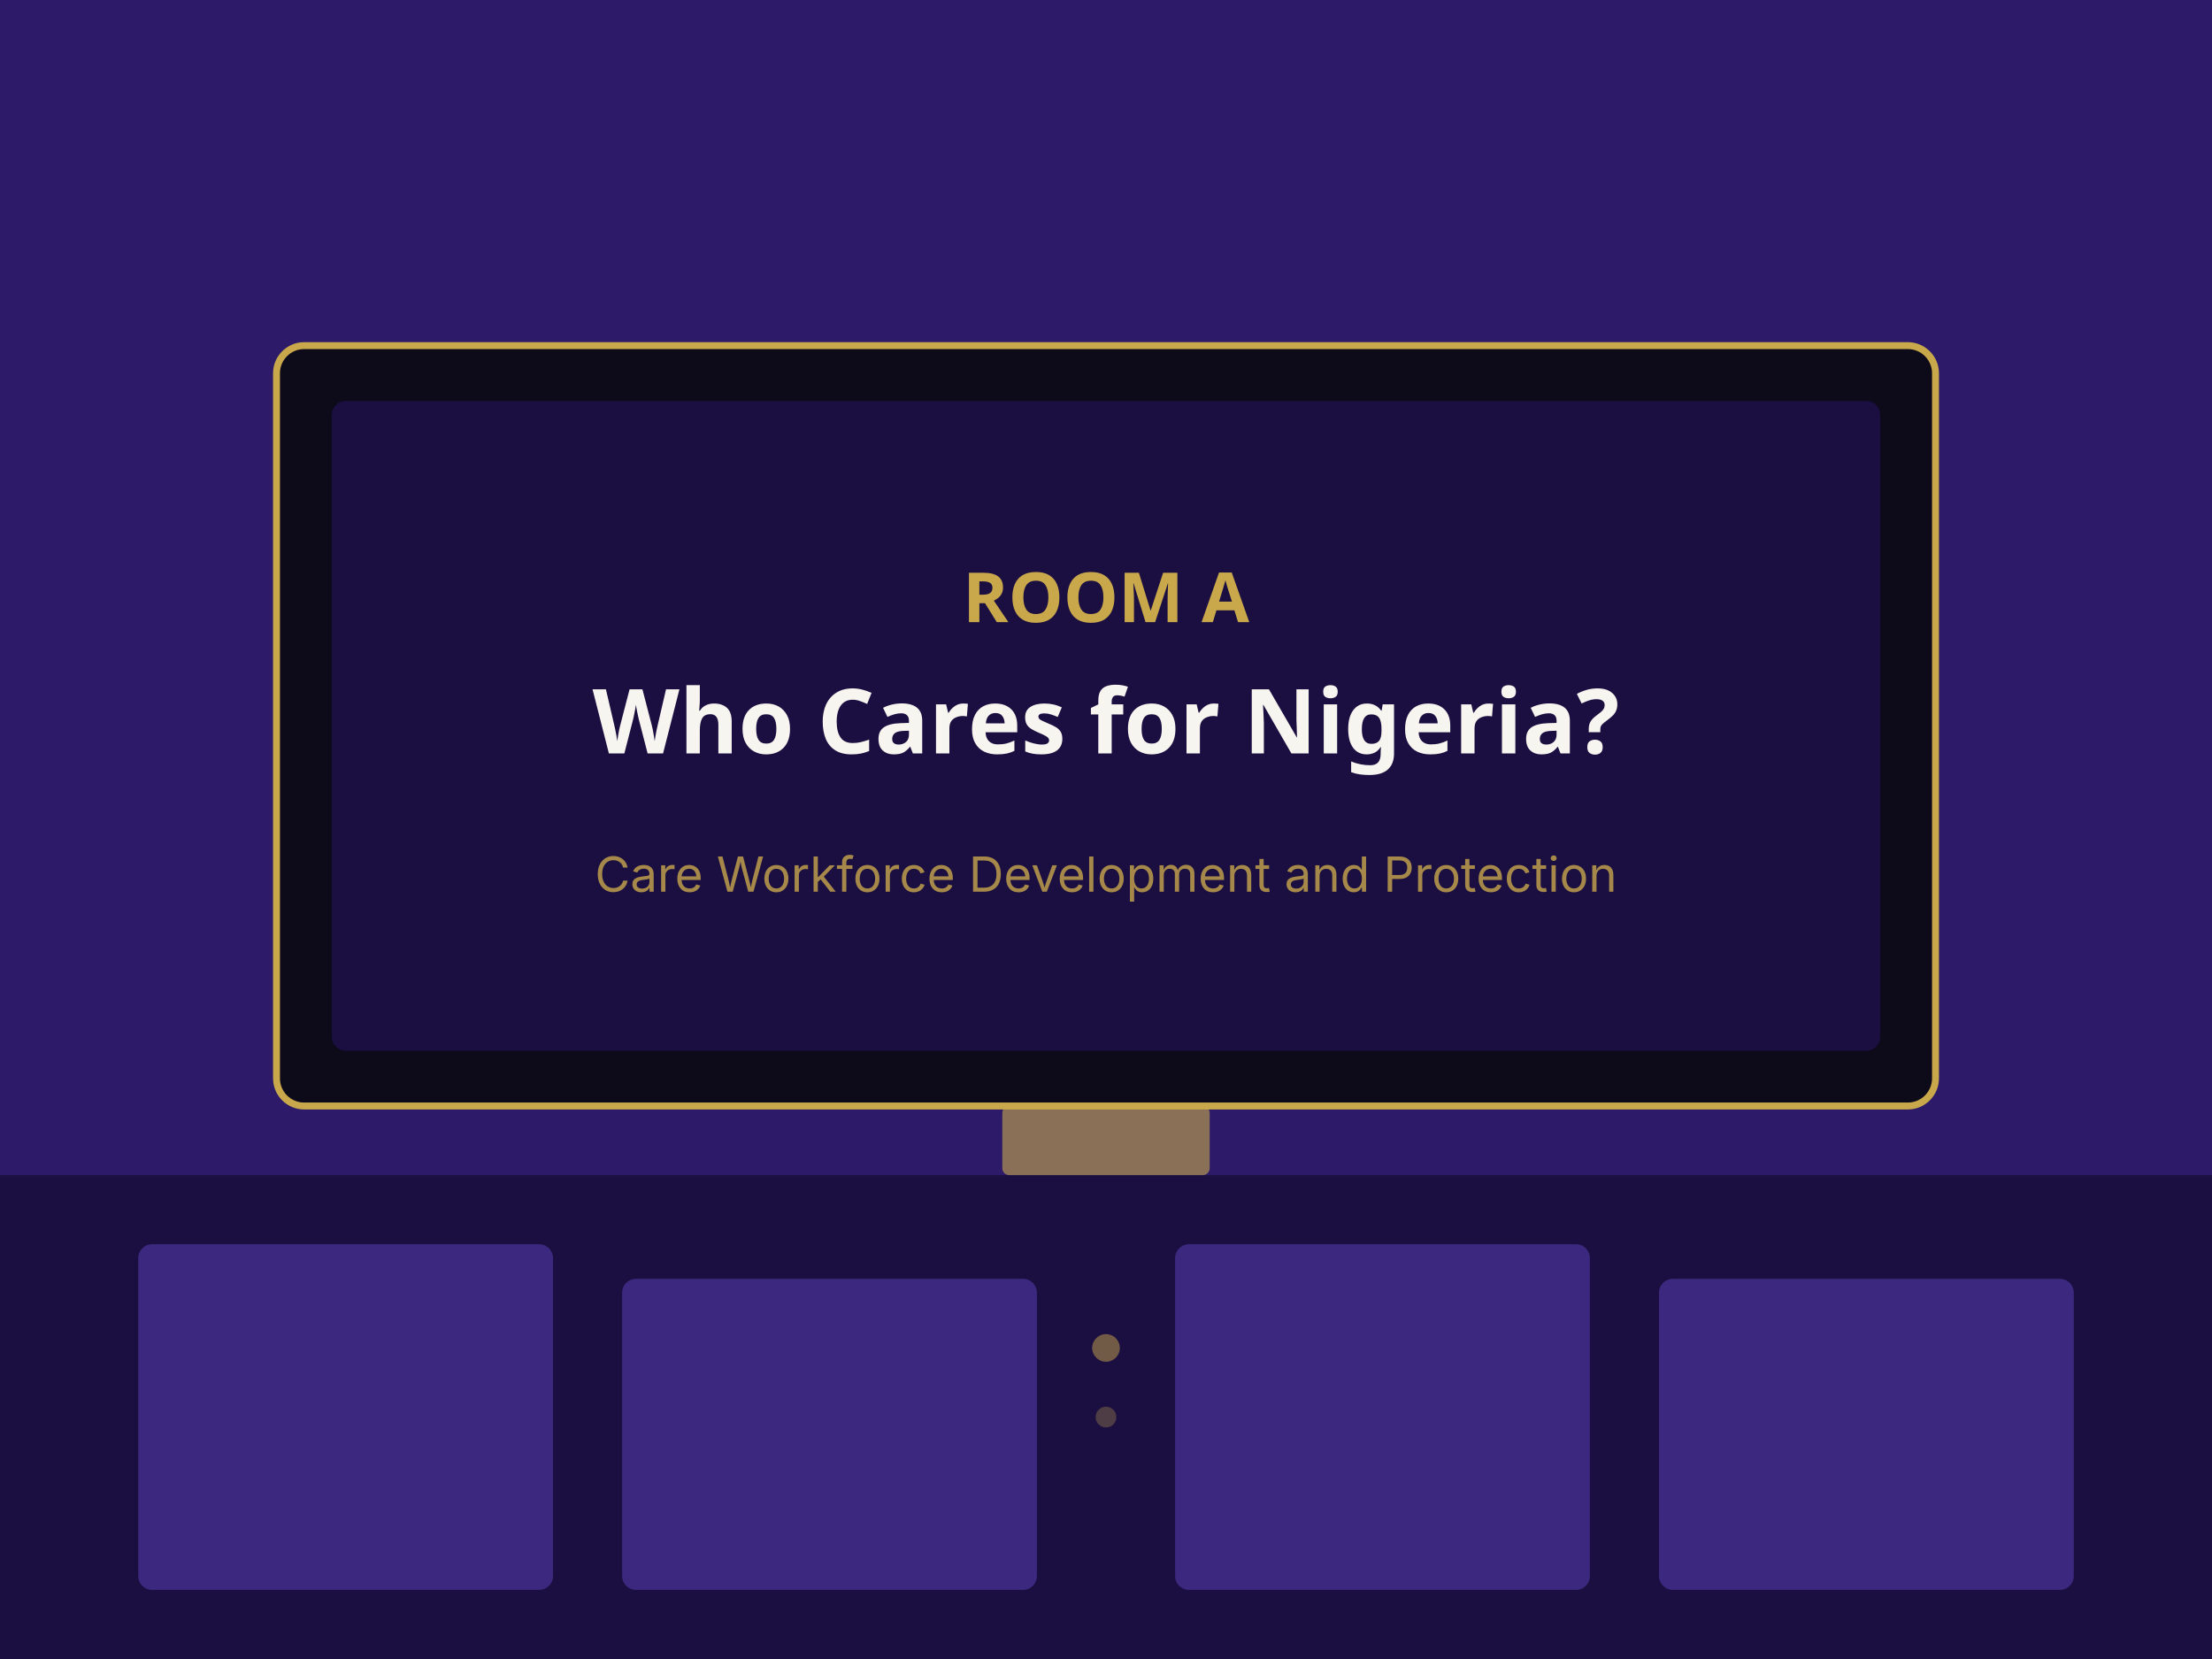
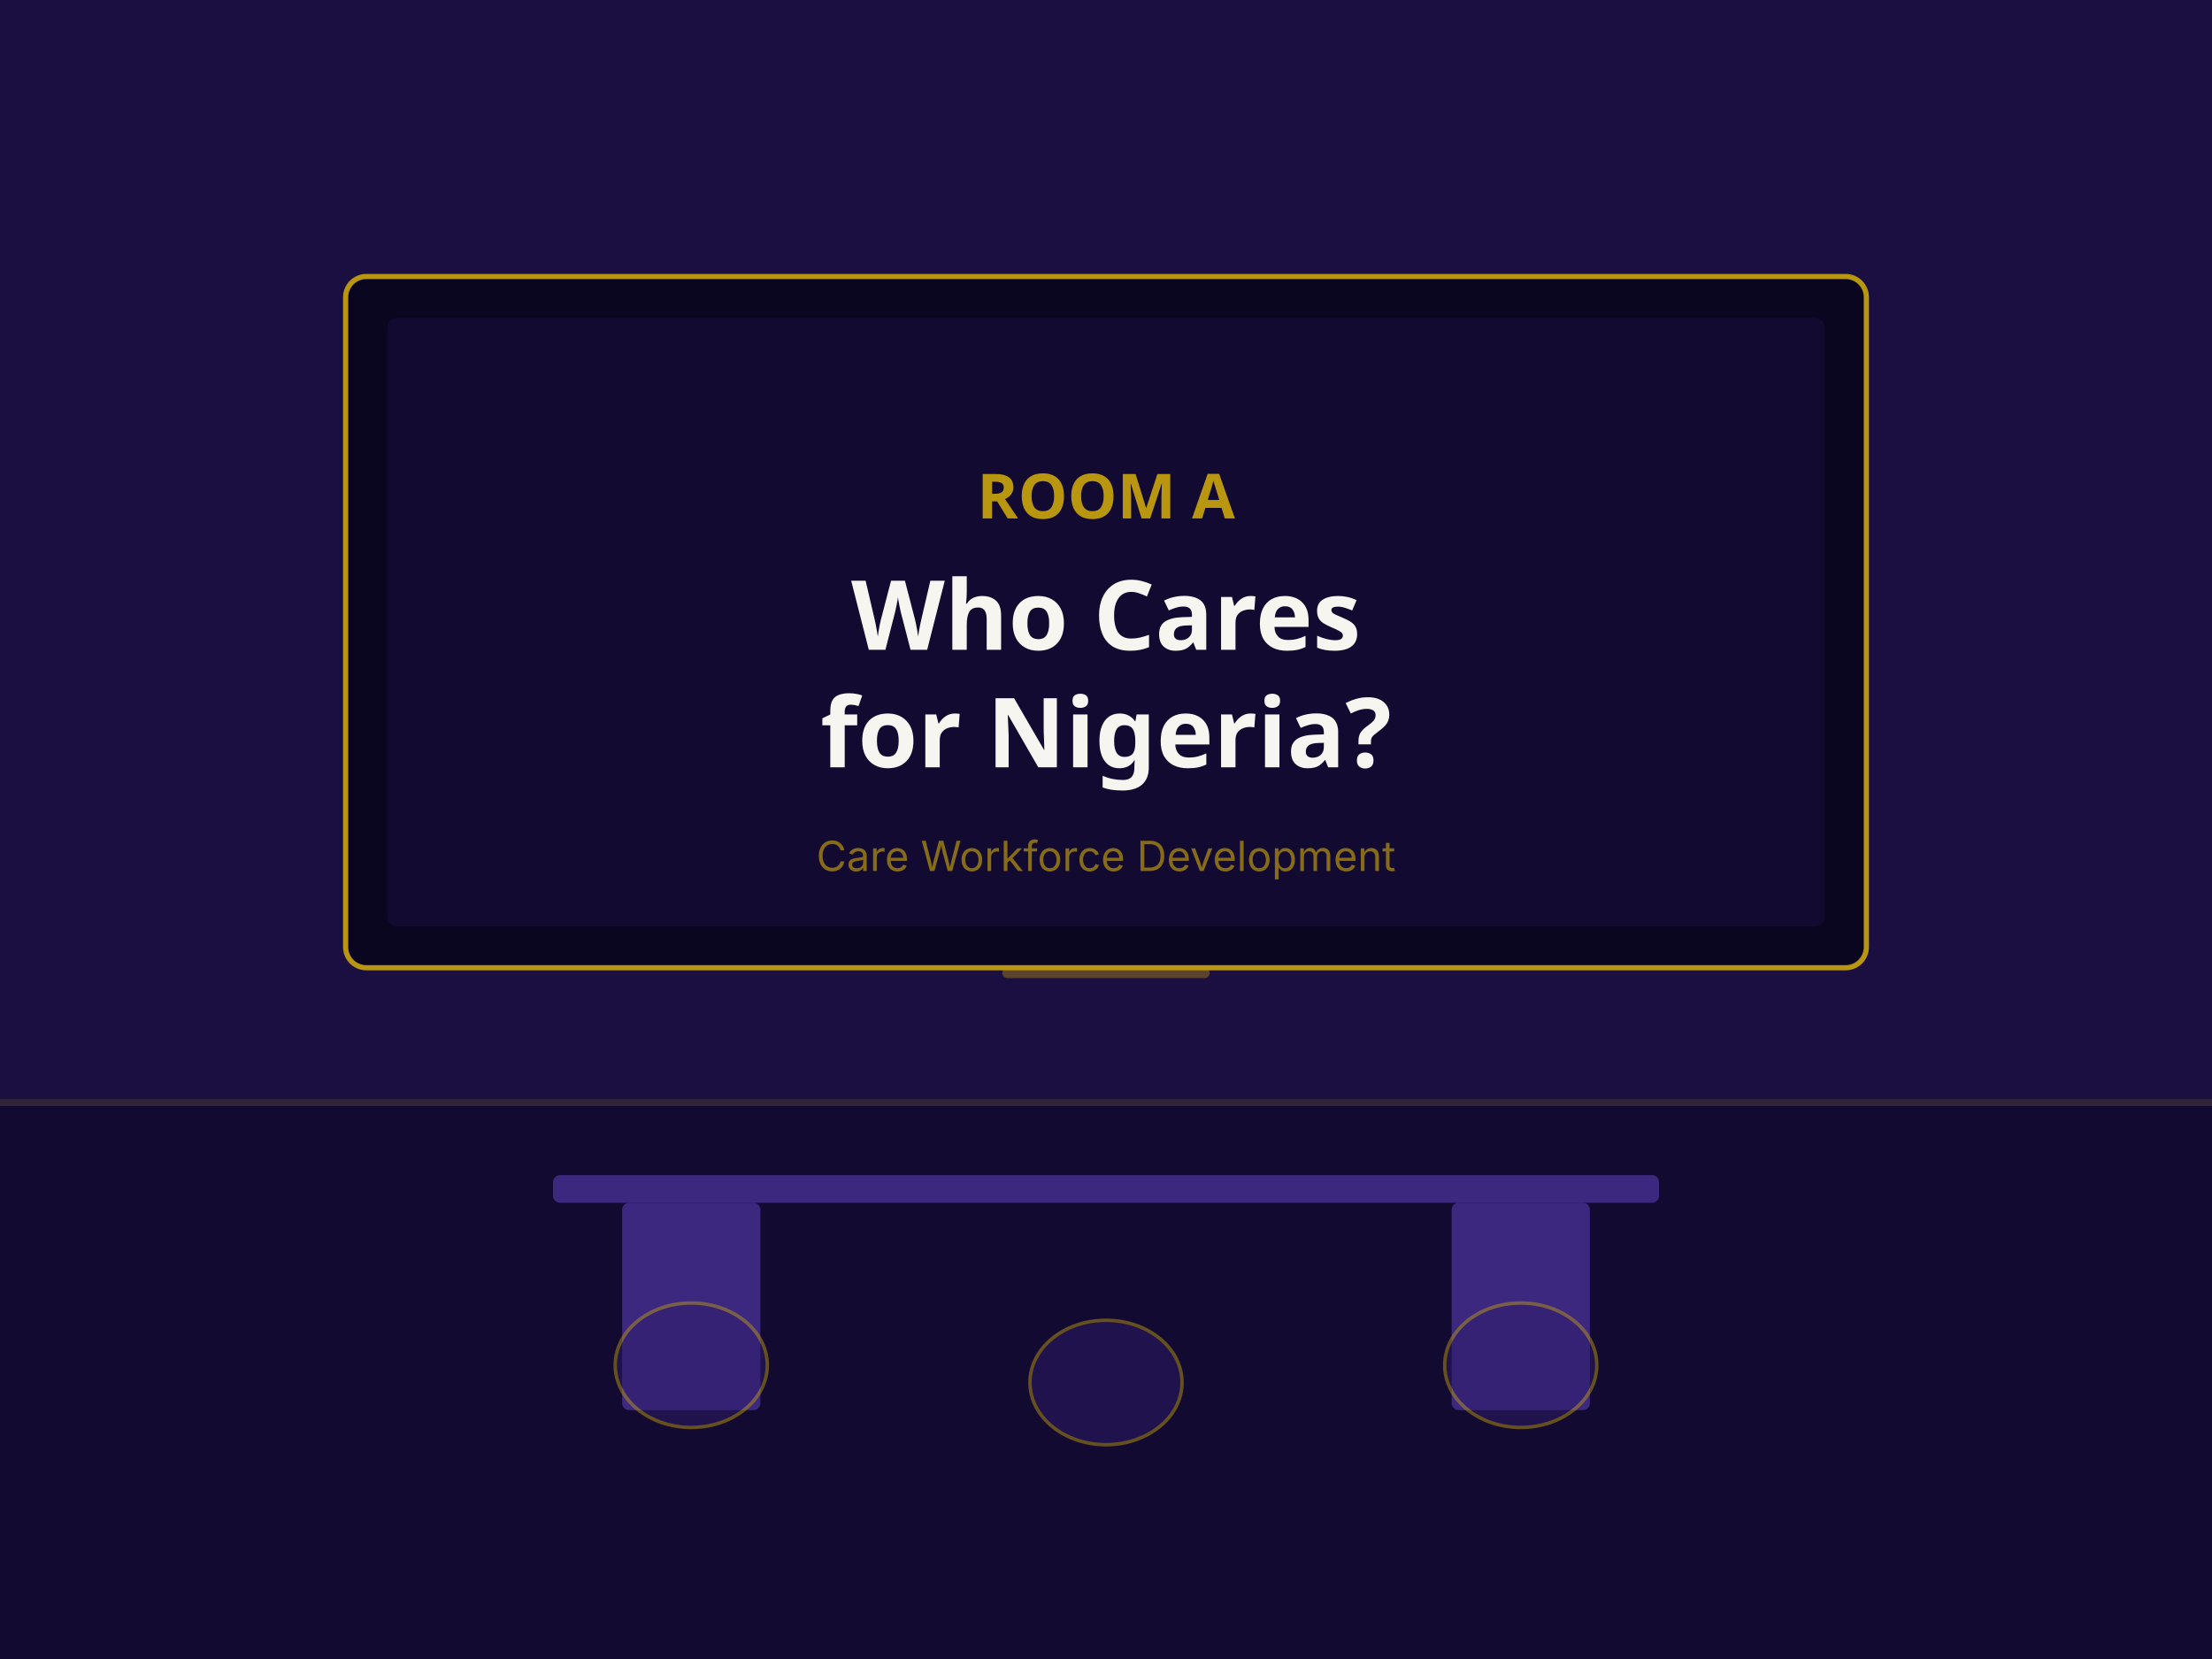
<svg xmlns="http://www.w3.org/2000/svg" viewBox="0 0 640 480" fill="none">
-   <rect width="640" height="480" fill="#2D1B69" />
-   <rect x="0" y="340" width="640" height="140" fill="#1a0f40" />
-   <rect x="40" y="360" width="120" height="100" rx="4" fill="#3D2880" />
-   <rect x="180" y="370" width="120" height="90" rx="4" fill="#3D2880" />
-   <rect x="340" y="360" width="120" height="100" rx="4" fill="#3D2880" />
-   <rect x="480" y="370" width="120" height="90" rx="4" fill="#3D2880" />
-   <rect x="80" y="100" width="480" height="220" rx="8" fill="#0d0a1a" stroke="#C9A84C" stroke-width="2" />
-   <rect x="96" y="116" width="448" height="188" rx="4" fill="#1a0f40" />
-   <text x="320" y="180" text-anchor="middle" font-family="Poppins,sans-serif" font-size="20" font-weight="700" fill="#C9A84C">ROOM A</text>
-   <text x="320" y="218" text-anchor="middle" font-family="Poppins,sans-serif" font-size="26" font-weight="700" fill="#F7F5F0">Who Cares for Nigeria?</text>
-   <text x="320" y="258" text-anchor="middle" font-family="Inter,sans-serif" font-size="14" fill="#C9A84C" opacity="0.8">Care Workforce Development and Protection</text>
-   <rect x="290" y="320" width="60" height="20" rx="2" fill="#C9A84C" opacity="0.6" />
-   <circle cx="320" cy="390" r="4" fill="#C9A84C" opacity="0.5" />
-   <circle cx="320" cy="410" r="3" fill="#C9A84C" opacity="0.3" />
+   <rect width="640" height="480" fill="#1a0f40" />
+   <rect x="0" y="320" width="640" height="160" fill="#120a30" />
+   <rect x="0" y="318" width="640" height="2" fill="#B8960F" opacity="0.15" />
+   <rect x="160" y="340" width="320" height="8" rx="2" fill="#3D2880" />
+   <rect x="180" y="348" width="40" height="60" rx="2" fill="#3D2880" />
+   <rect x="420" y="348" width="40" height="60" rx="2" fill="#3D2880" />
+   <ellipse cx="200" cy="395" rx="22" ry="18" fill="#2D1B69" stroke="#B8960F" stroke-width="1" opacity="0.5" />
+   <ellipse cx="320" cy="400" rx="22" ry="18" fill="#2D1B69" stroke="#B8960F" stroke-width="1" opacity="0.5" />
+   <ellipse cx="440" cy="395" rx="22" ry="18" fill="#2D1B69" stroke="#B8960F" stroke-width="1" opacity="0.5" />
+   <rect x="100" y="80" width="440" height="200" rx="6" fill="#0a0620" stroke="#B8960F" stroke-width="1.5" />
+   <rect x="112" y="92" width="416" height="176" rx="3" fill="#120a30" />
+   <text x="320" y="150" text-anchor="middle" font-family="Poppins,sans-serif" font-size="18" font-weight="700" fill="#B8960F">ROOM A</text>
+   <text x="320" y="188" text-anchor="middle" font-family="Poppins,sans-serif" font-size="28" font-weight="700" fill="#F7F5F0">Who Cares</text>
+   <text x="320" y="222" text-anchor="middle" font-family="Poppins,sans-serif" font-size="28" font-weight="700" fill="#F7F5F0">for Nigeria?</text>
+   <text x="320" y="252" text-anchor="middle" font-family="Inter,sans-serif" font-size="12" fill="#B8960F" opacity="0.7">Care Workforce Development</text>
+   <rect x="290" y="280" width="60" height="3" rx="1.5" fill="#B8960F" opacity="0.4" />
</svg>
